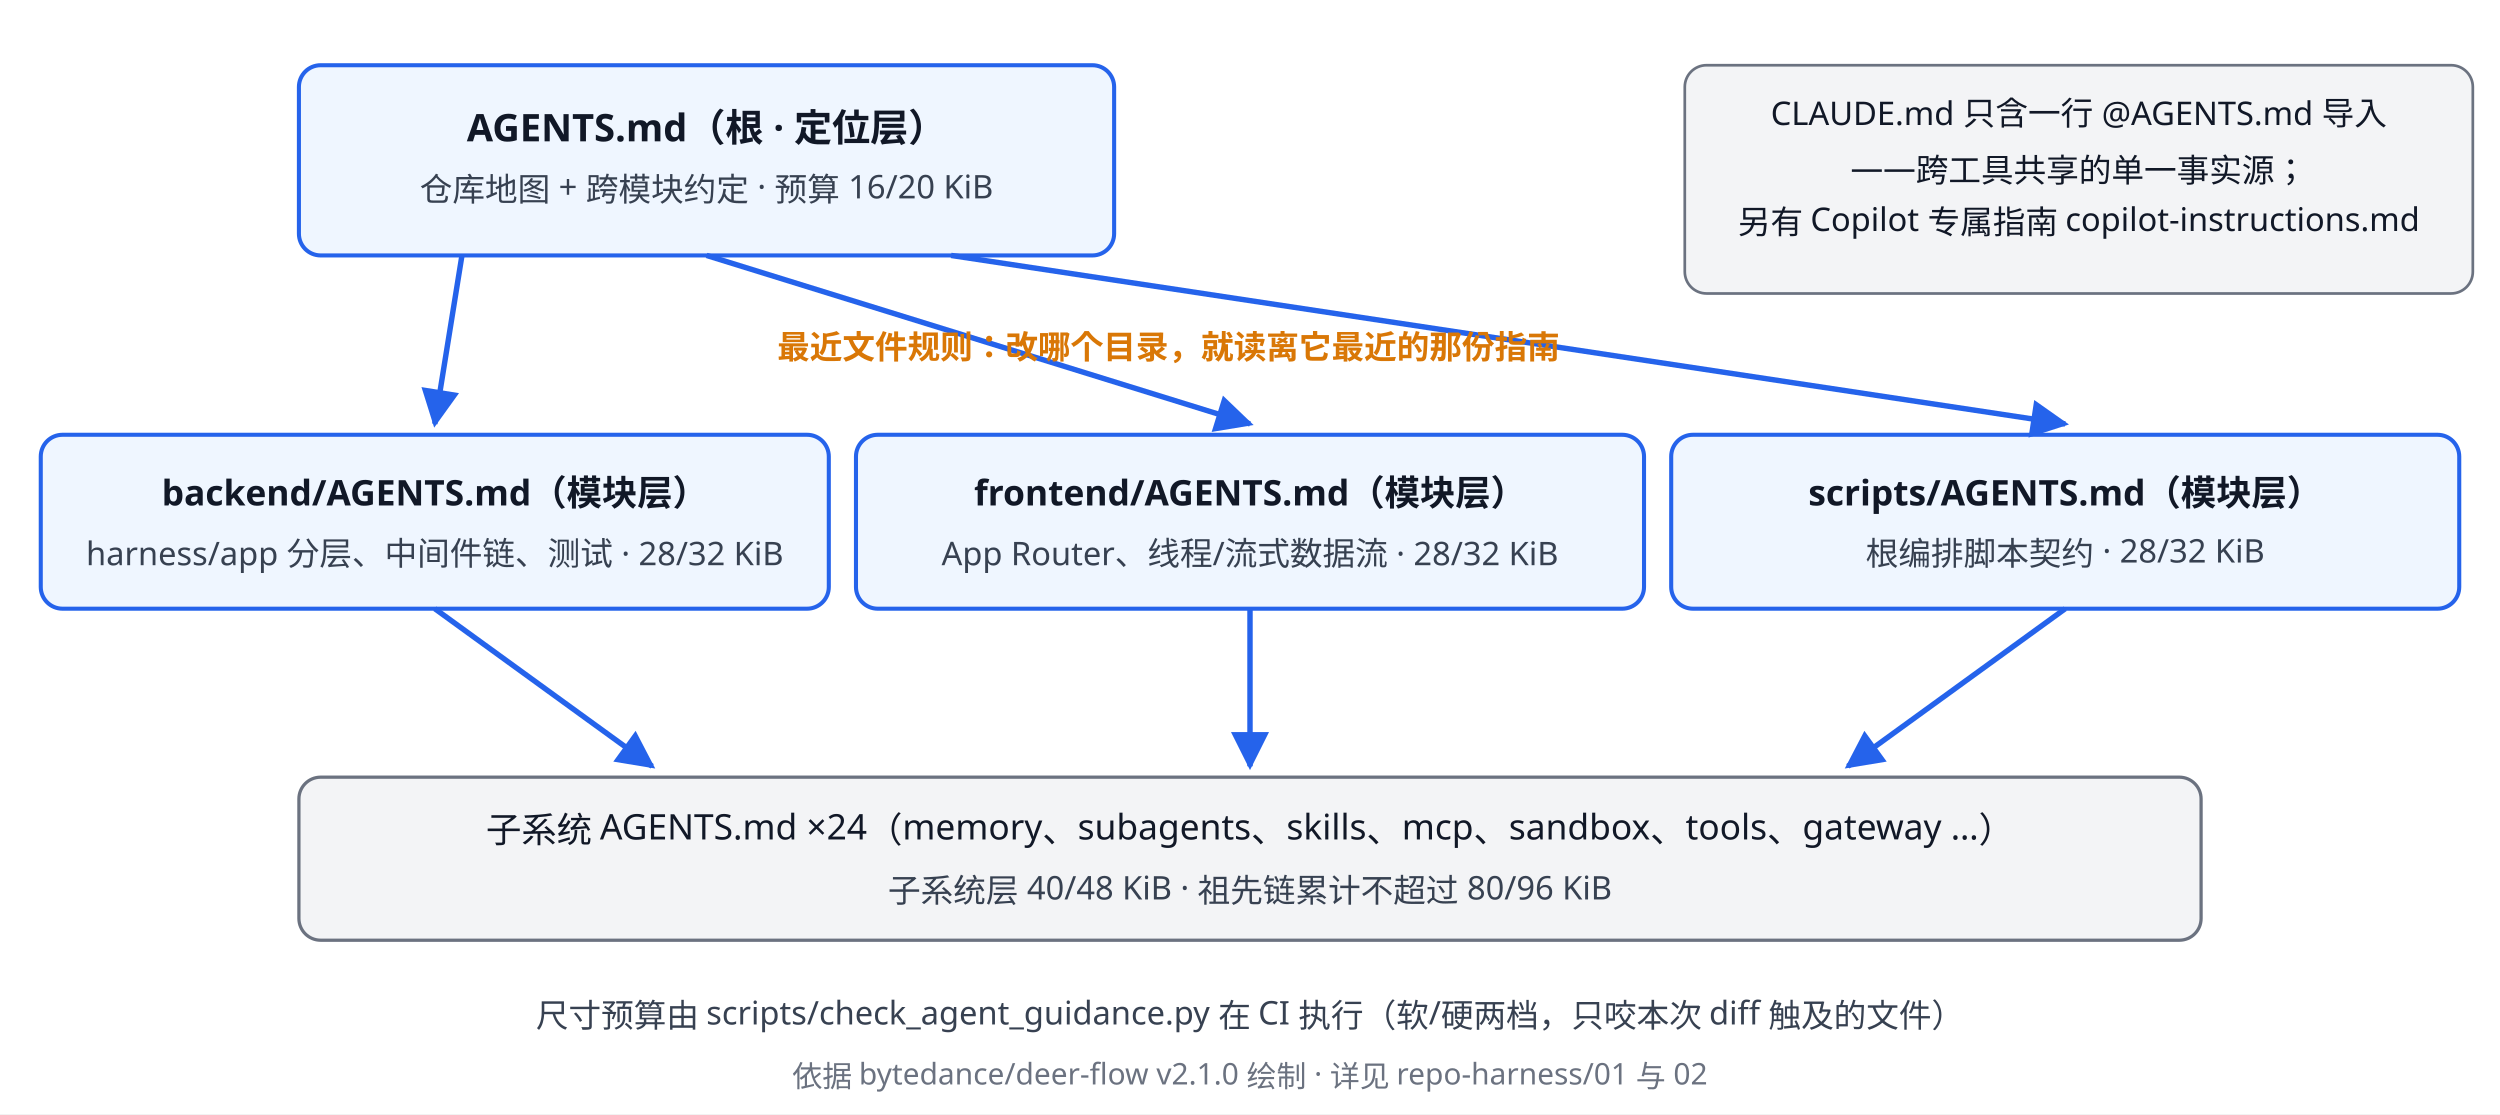
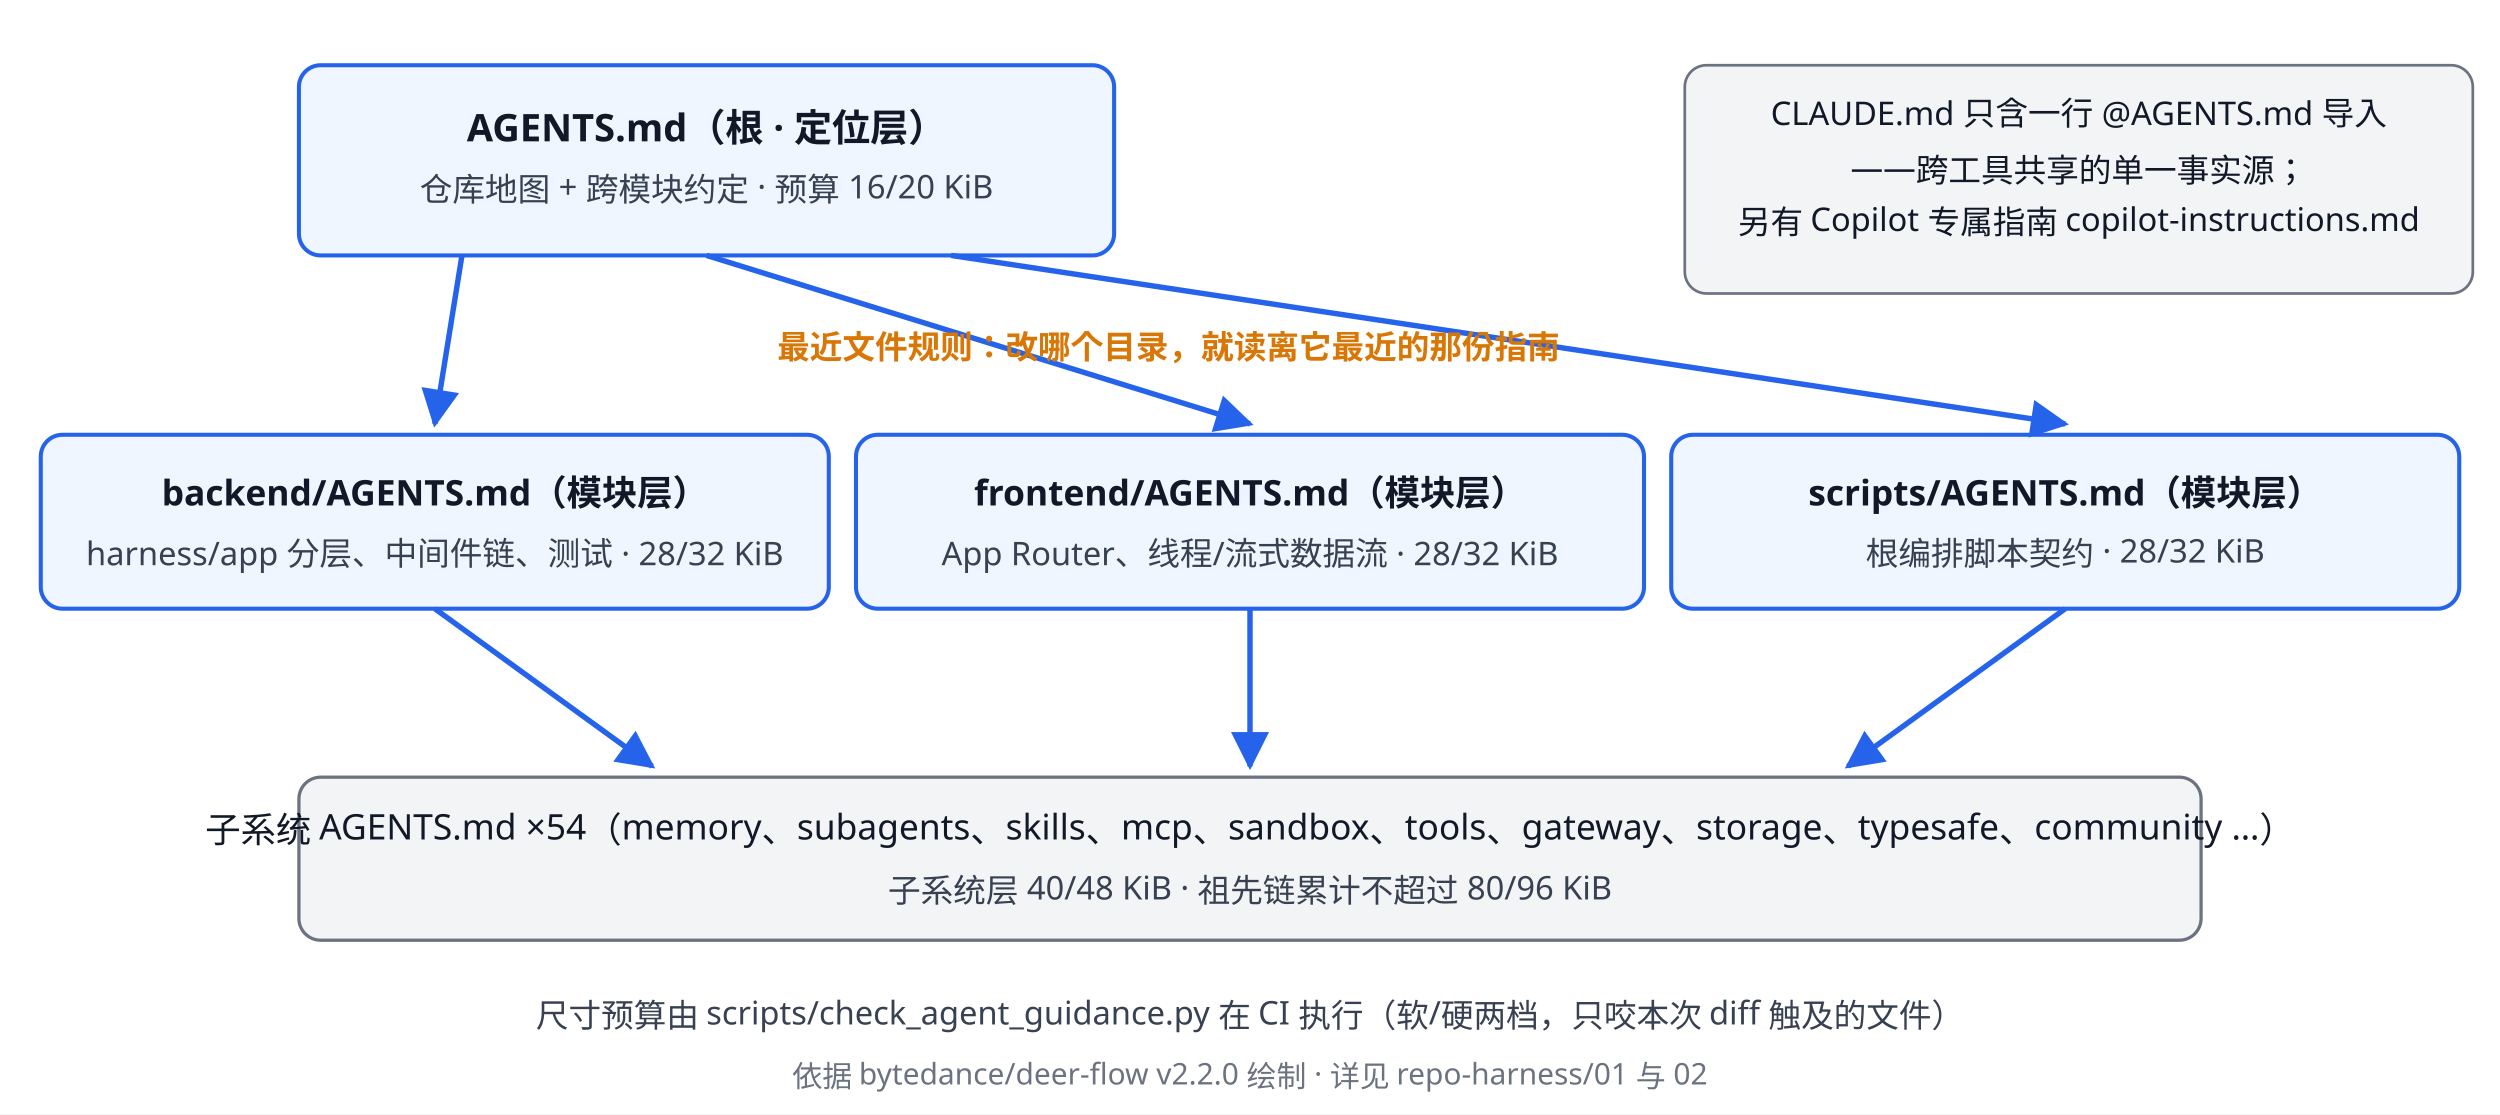
<svg xmlns="http://www.w3.org/2000/svg" width="920" height="410" viewBox="0 0 920 410" role="img" aria-labelledby="t d">
  <defs>
    <marker id="arr5" viewBox="0 0 10 10" refX="9" refY="5" markerWidth="7" markerHeight="7" orient="auto-start-reverse">
      <path d="M 0 0 L 10 5 L 0 10 z" fill="#2563eb" />
    </marker>
  </defs>
  <rect width="920" height="410" fill="#ffffff" />
  <rect x="110" y="24" width="300" height="70" rx="8" fill="#eff6ff" stroke="#2563eb" stroke-width="1.5" />
  <text x="260" y="52" text-anchor="middle" font-family="sans-serif" font-size="14" font-weight="bold" fill="#111827">AGENTS.md（根 · 定位层）</text>
  <text x="260" y="74" text-anchor="middle" font-family="sans-serif" font-size="12" fill="#374151">仓库地图 + 跨模块约定 · 预算 16/20 KiB</text>
  <rect x="620" y="24" width="290" height="84" rx="8" fill="#f3f4f6" stroke="#6b7280" stroke-width="1" />
  <text x="765" y="46" text-anchor="middle" font-family="sans-serif" font-size="12" fill="#111827">CLAUDE.md 只含一行 @AGENTS.md 导入</text>
  <text x="765" y="66" text-anchor="middle" font-family="sans-serif" font-size="12" fill="#111827">——跨工具共享的单一事实源；</text>
  <text x="765" y="86" text-anchor="middle" font-family="sans-serif" font-size="12" fill="#111827">另有 Copilot 专属指南 copilot-instructions.md</text>
  <rect x="15" y="160" width="290" height="64" rx="8" fill="#eff6ff" stroke="#2563eb" stroke-width="1.5" />
  <text x="160" y="186" text-anchor="middle" font-family="sans-serif" font-size="13" font-weight="bold" fill="#111827">backend/AGENTS.md（模块层）</text>
  <text x="160" y="208" text-anchor="middle" font-family="sans-serif" font-size="12" fill="#374151">harness/app 分层、中间件链、测试 · 28/32 KiB</text>
  <rect x="315" y="160" width="290" height="64" rx="8" fill="#eff6ff" stroke="#2563eb" stroke-width="1.5" />
  <text x="460" y="186" text-anchor="middle" font-family="sans-serif" font-size="13" font-weight="bold" fill="#111827">frontend/AGENTS.md（模块层）</text>
  <text x="460" y="208" text-anchor="middle" font-family="sans-serif" font-size="12" fill="#374151">App Router、线程/流式数据流 · 28/32 KiB</text>
  <rect x="615" y="160" width="290" height="64" rx="8" fill="#eff6ff" stroke="#2563eb" stroke-width="1.5" />
  <text x="760" y="186" text-anchor="middle" font-family="sans-serif" font-size="13" font-weight="bold" fill="#111827">scripts/AGENTS.md（模块层）</text>
  <text x="760" y="208" text-anchor="middle" font-family="sans-serif" font-size="12" fill="#374151">根编排脚本契约 · 28/32 KiB</text>
  <rect x="110" y="286" width="700" height="60" rx="8" fill="#f3f4f6" stroke="#6b7280" stroke-width="1.2" />
-   <text x="460" y="310" text-anchor="middle" font-family="sans-serif" font-size="13" fill="#111827">子系统 AGENTS.md ×24（memory、subagents、skills、mcp、sandbox、tools、gateway …）</text>
+   <text x="460" y="310" text-anchor="middle" font-family="sans-serif" font-size="13" fill="#111827">子系统 AGENTS.md ×54（memory、subagents、skills、mcp、sandbox、tools、gateway、storage、typesafe、community …）</text>
  <text x="460" y="332" text-anchor="middle" font-family="sans-serif" font-size="12" fill="#374151">子系统层 40/48 KiB · 祖先链累计不超过 80/96 KiB</text>
  <line x1="170" y1="94" x2="160" y2="156" stroke="#2563eb" stroke-width="2" marker-end="url(#arr5)" />
  <line x1="260" y1="94" x2="460" y2="156" stroke="#2563eb" stroke-width="2" marker-end="url(#arr5)" />
  <line x1="350" y1="94" x2="760" y2="156" stroke="#2563eb" stroke-width="2" marker-end="url(#arr5)" />
  <line x1="160" y1="224" x2="240" y2="282" stroke="#2563eb" stroke-width="2" marker-end="url(#arr5)" />
  <line x1="460" y1="224" x2="460" y2="282" stroke="#2563eb" stroke-width="2" marker-end="url(#arr5)" />
  <line x1="760" y1="224" x2="680" y2="282" stroke="#2563eb" stroke-width="2" marker-end="url(#arr5)" />
  <text x="430" y="132" text-anchor="middle" font-family="sans-serif" font-size="12" font-weight="bold" fill="#d97706">最近文件规则：改哪个目录，就读离它最近的那份指南</text>
  <text x="460" y="378" text-anchor="middle" font-family="sans-serif" font-size="12" fill="#374151">尺寸预算由 scripts/check_agent_guidance.py 在 CI 执行（软/硬两档，只咬本次 diff 触及的文件）</text>
-   <text x="460" y="400" text-anchor="middle" font-family="sans-serif" font-size="11" fill="#6b7280">依据 bytedance/deer-flow v2.1.0 绘制 · 详见 repo-harness/01 与 02</text>
+   <text x="460" y="400" text-anchor="middle" font-family="sans-serif" font-size="11" fill="#6b7280">依据 bytedance/deer-flow v2.2.0 绘制 · 详见 repo-harness/01 与 02</text>
</svg>
